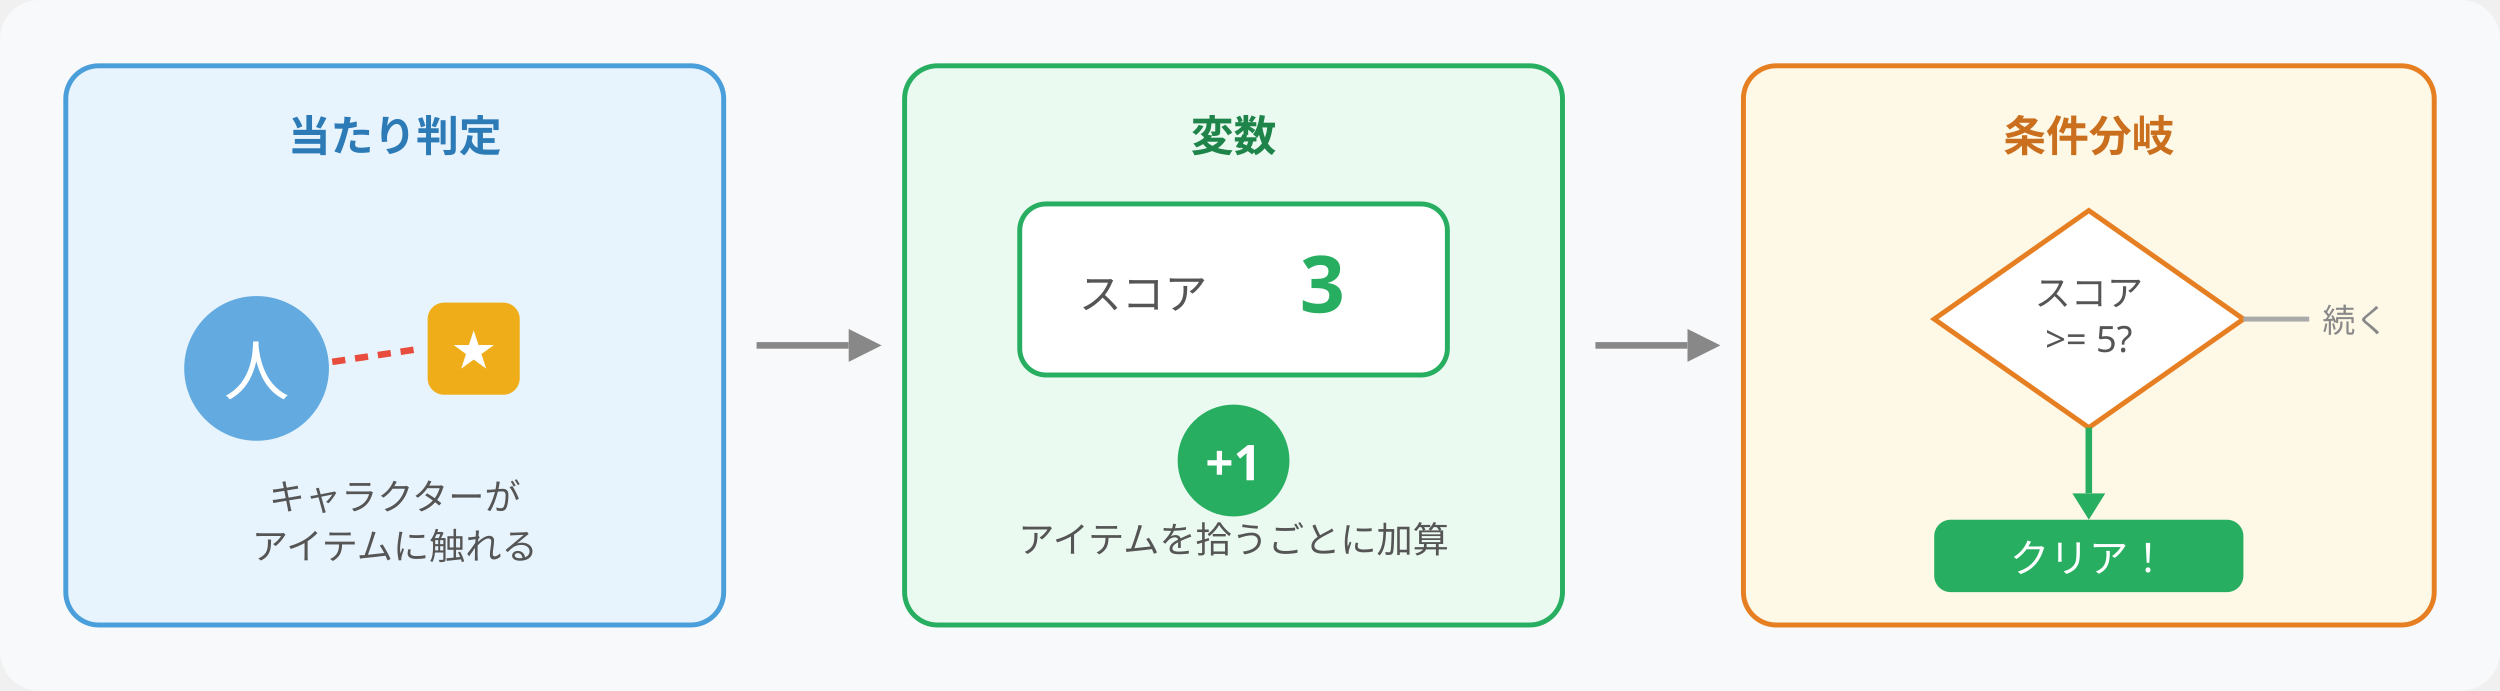
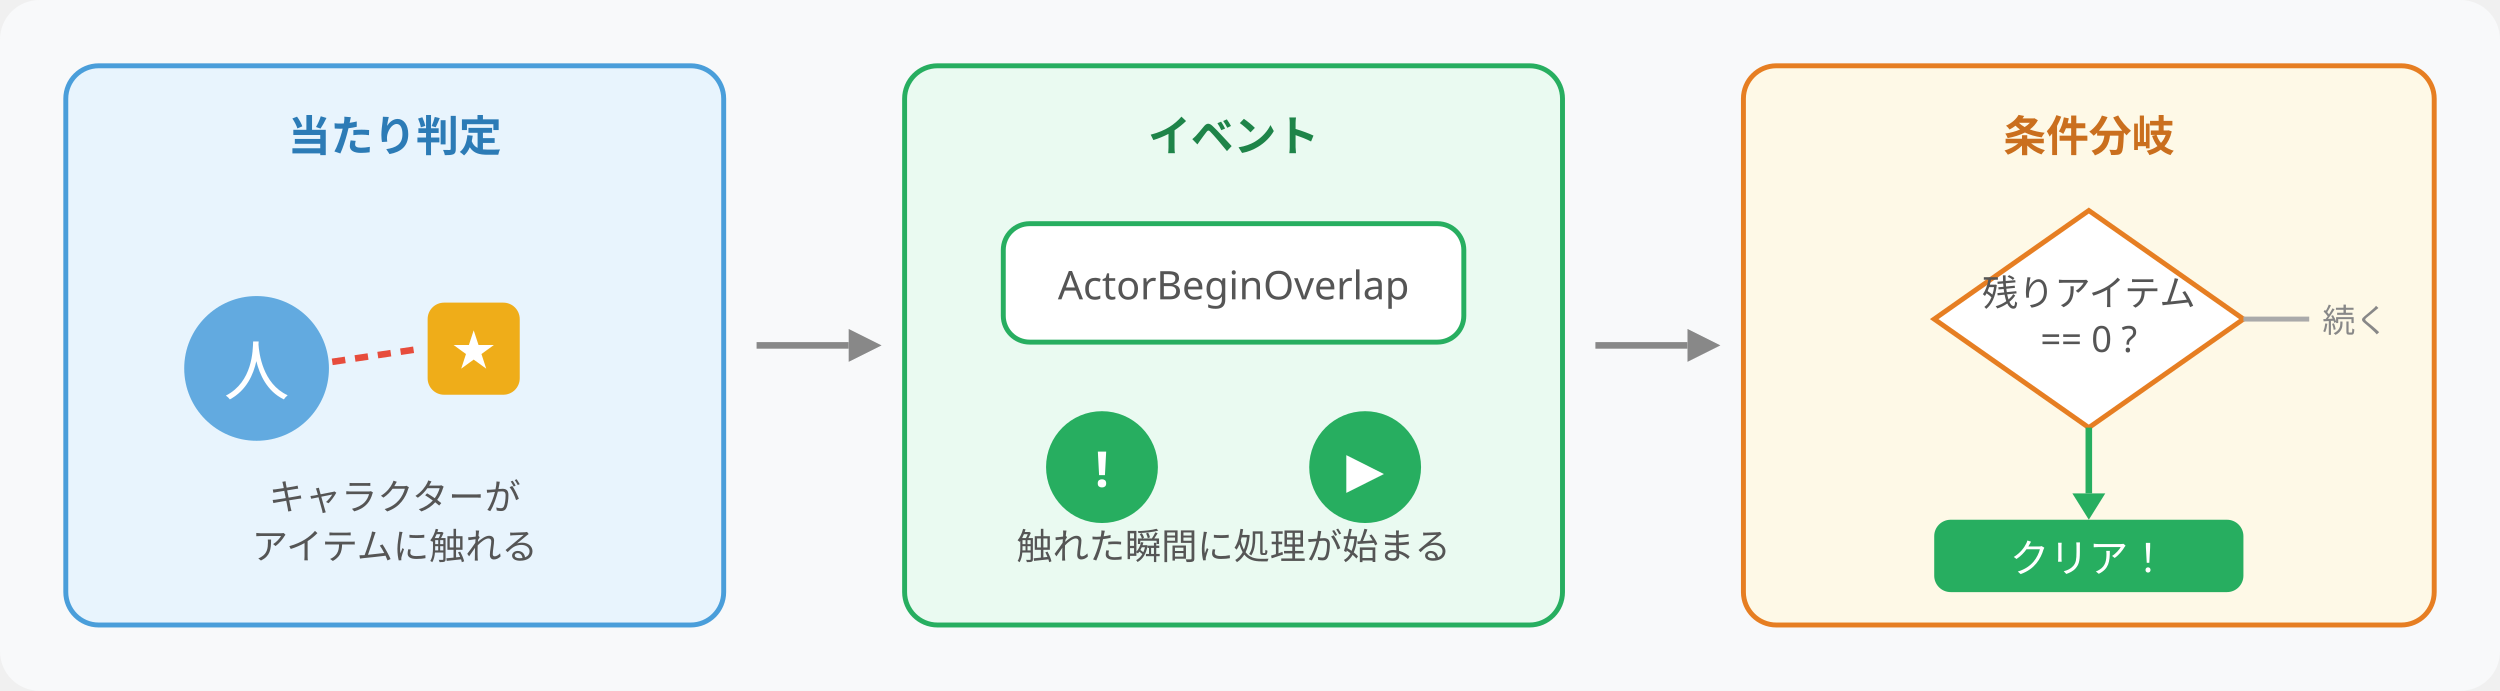
<svg xmlns="http://www.w3.org/2000/svg" viewBox="0 0 760 210" width="760" height="210" font-family="'Hiragino Sans', 'Noto Sans JP', sans-serif">
  <rect width="760" height="210" fill="#f8f9fa" rx="12" />
  <rect x="20" y="20" width="200" height="170" rx="10" fill="#e8f4fd" stroke="#4a9eda" stroke-width="1.5" />
  <text x="120" y="46" text-anchor="middle" font-size="13" font-weight="bold" fill="#2c7bb6">当たり判定</text>
  <circle cx="78" cy="112" r="22" fill="#4a9eda" opacity="0.85" />
  <text x="78" y="120" text-anchor="middle" font-size="20" fill="white">人</text>
  <rect x="130" y="92" width="28" height="28" rx="5" fill="#f0a500" opacity="0.9" />
  <text x="144" y="112" text-anchor="middle" font-size="16" fill="white">★</text>
  <line x1="101" y1="110" x2="128" y2="106" stroke="#e74c3c" stroke-width="2" stroke-dasharray="4,3" />
  <text x="120" y="155" text-anchor="middle" font-size="11" fill="#555">キャラクターが</text>
  <text x="120" y="170" text-anchor="middle" font-size="11" fill="#555">アイテムに触れる</text>
  <line x1="230" y1="105" x2="258" y2="105" stroke="#888" stroke-width="2" />
  <polygon points="258,100 268,105 258,110" fill="#888" />
  <rect x="275" y="20" width="200" height="170" rx="10" fill="#eafaf1" stroke="#27ae60" stroke-width="1.5" />
-   <text x="375" y="46" text-anchor="middle" font-size="13" font-weight="bold" fill="#1e8449">変数</text>
-   <rect x="310" y="62" width="130" height="52" rx="8" fill="white" stroke="#27ae60" stroke-width="1.5" />
-   <text x="328" y="94" font-size="13" fill="#555">スコア</text>
-   <text x="402" y="95" text-anchor="middle" font-size="24" font-weight="bold" fill="#27ae60">3</text>
-   <circle cx="375" cy="140" r="17" fill="#27ae60" />
-   <text x="375" y="146" text-anchor="middle" font-size="15" font-weight="bold" fill="white">+1</text>
-   <text x="375" y="168" text-anchor="middle" font-size="11" fill="#555">アイテムを拾うごとに加算</text>
+   <text x="375" y="46" text-anchor="middle" font-size="13" font-weight="bold" fill="#1e8449">イベント</text>
+   <rect x="305" y="68" width="140" height="36" rx="8" fill="white" stroke="#27ae60" stroke-width="1.5" />
+   <text x="375" y="91" text-anchor="middle" font-size="12" fill="#555">ActorBeginOverlap</text>
+   <circle cx="335" cy="142" r="17" fill="#27ae60" />
+   <text x="335" y="148" text-anchor="middle" font-size="15" font-weight="bold" fill="white">!</text>
+   <circle cx="415" cy="142" r="17" fill="#27ae60" />
+   <text x="415" y="148" text-anchor="middle" font-size="15" font-weight="bold" fill="white">▶</text>
+   <text x="375" y="170" text-anchor="middle" font-size="11" fill="#555">触れた瞬間に処理が始まる</text>
  <line x1="485" y1="105" x2="513" y2="105" stroke="#888" stroke-width="2" />
  <polygon points="513,100 523,105 513,110" fill="#888" />
  <rect x="530" y="20" width="210" height="170" rx="10" fill="#fef9e7" stroke="#e67e22" stroke-width="1.5" />
  <text x="635" y="46" text-anchor="middle" font-size="13" font-weight="bold" fill="#ca6f1e">条件分岐</text>
  <polygon points="635,64 682,97 635,130 588,97" fill="white" stroke="#e67e22" stroke-width="1.5" />
-   <text x="635" y="93" text-anchor="middle" font-size="11" fill="#555">スコア</text>
-   <text x="635" y="107" text-anchor="middle" font-size="11" fill="#555">&gt;= 5?</text>
+   <text x="635" y="93" text-anchor="middle" font-size="11" fill="#555">残りアイテム</text>
+   <text x="635" y="107" text-anchor="middle" font-size="11" fill="#555">== 0 ?</text>
  <line x1="635" y1="130" x2="635" y2="150" stroke="#27ae60" stroke-width="2" />
  <polygon points="630,150 640,150 635,158" fill="#27ae60" />
  <rect x="588" y="158" width="94" height="22" rx="5" fill="#27ae60" />
  <text x="635" y="174" text-anchor="middle" font-size="12" fill="white">クリア！</text>
  <line x1="682" y1="97" x2="702" y2="97" stroke="#aaa" stroke-width="1.5" />
  <text x="706" y="101" font-size="10" fill="#888">続く</text>
</svg>
